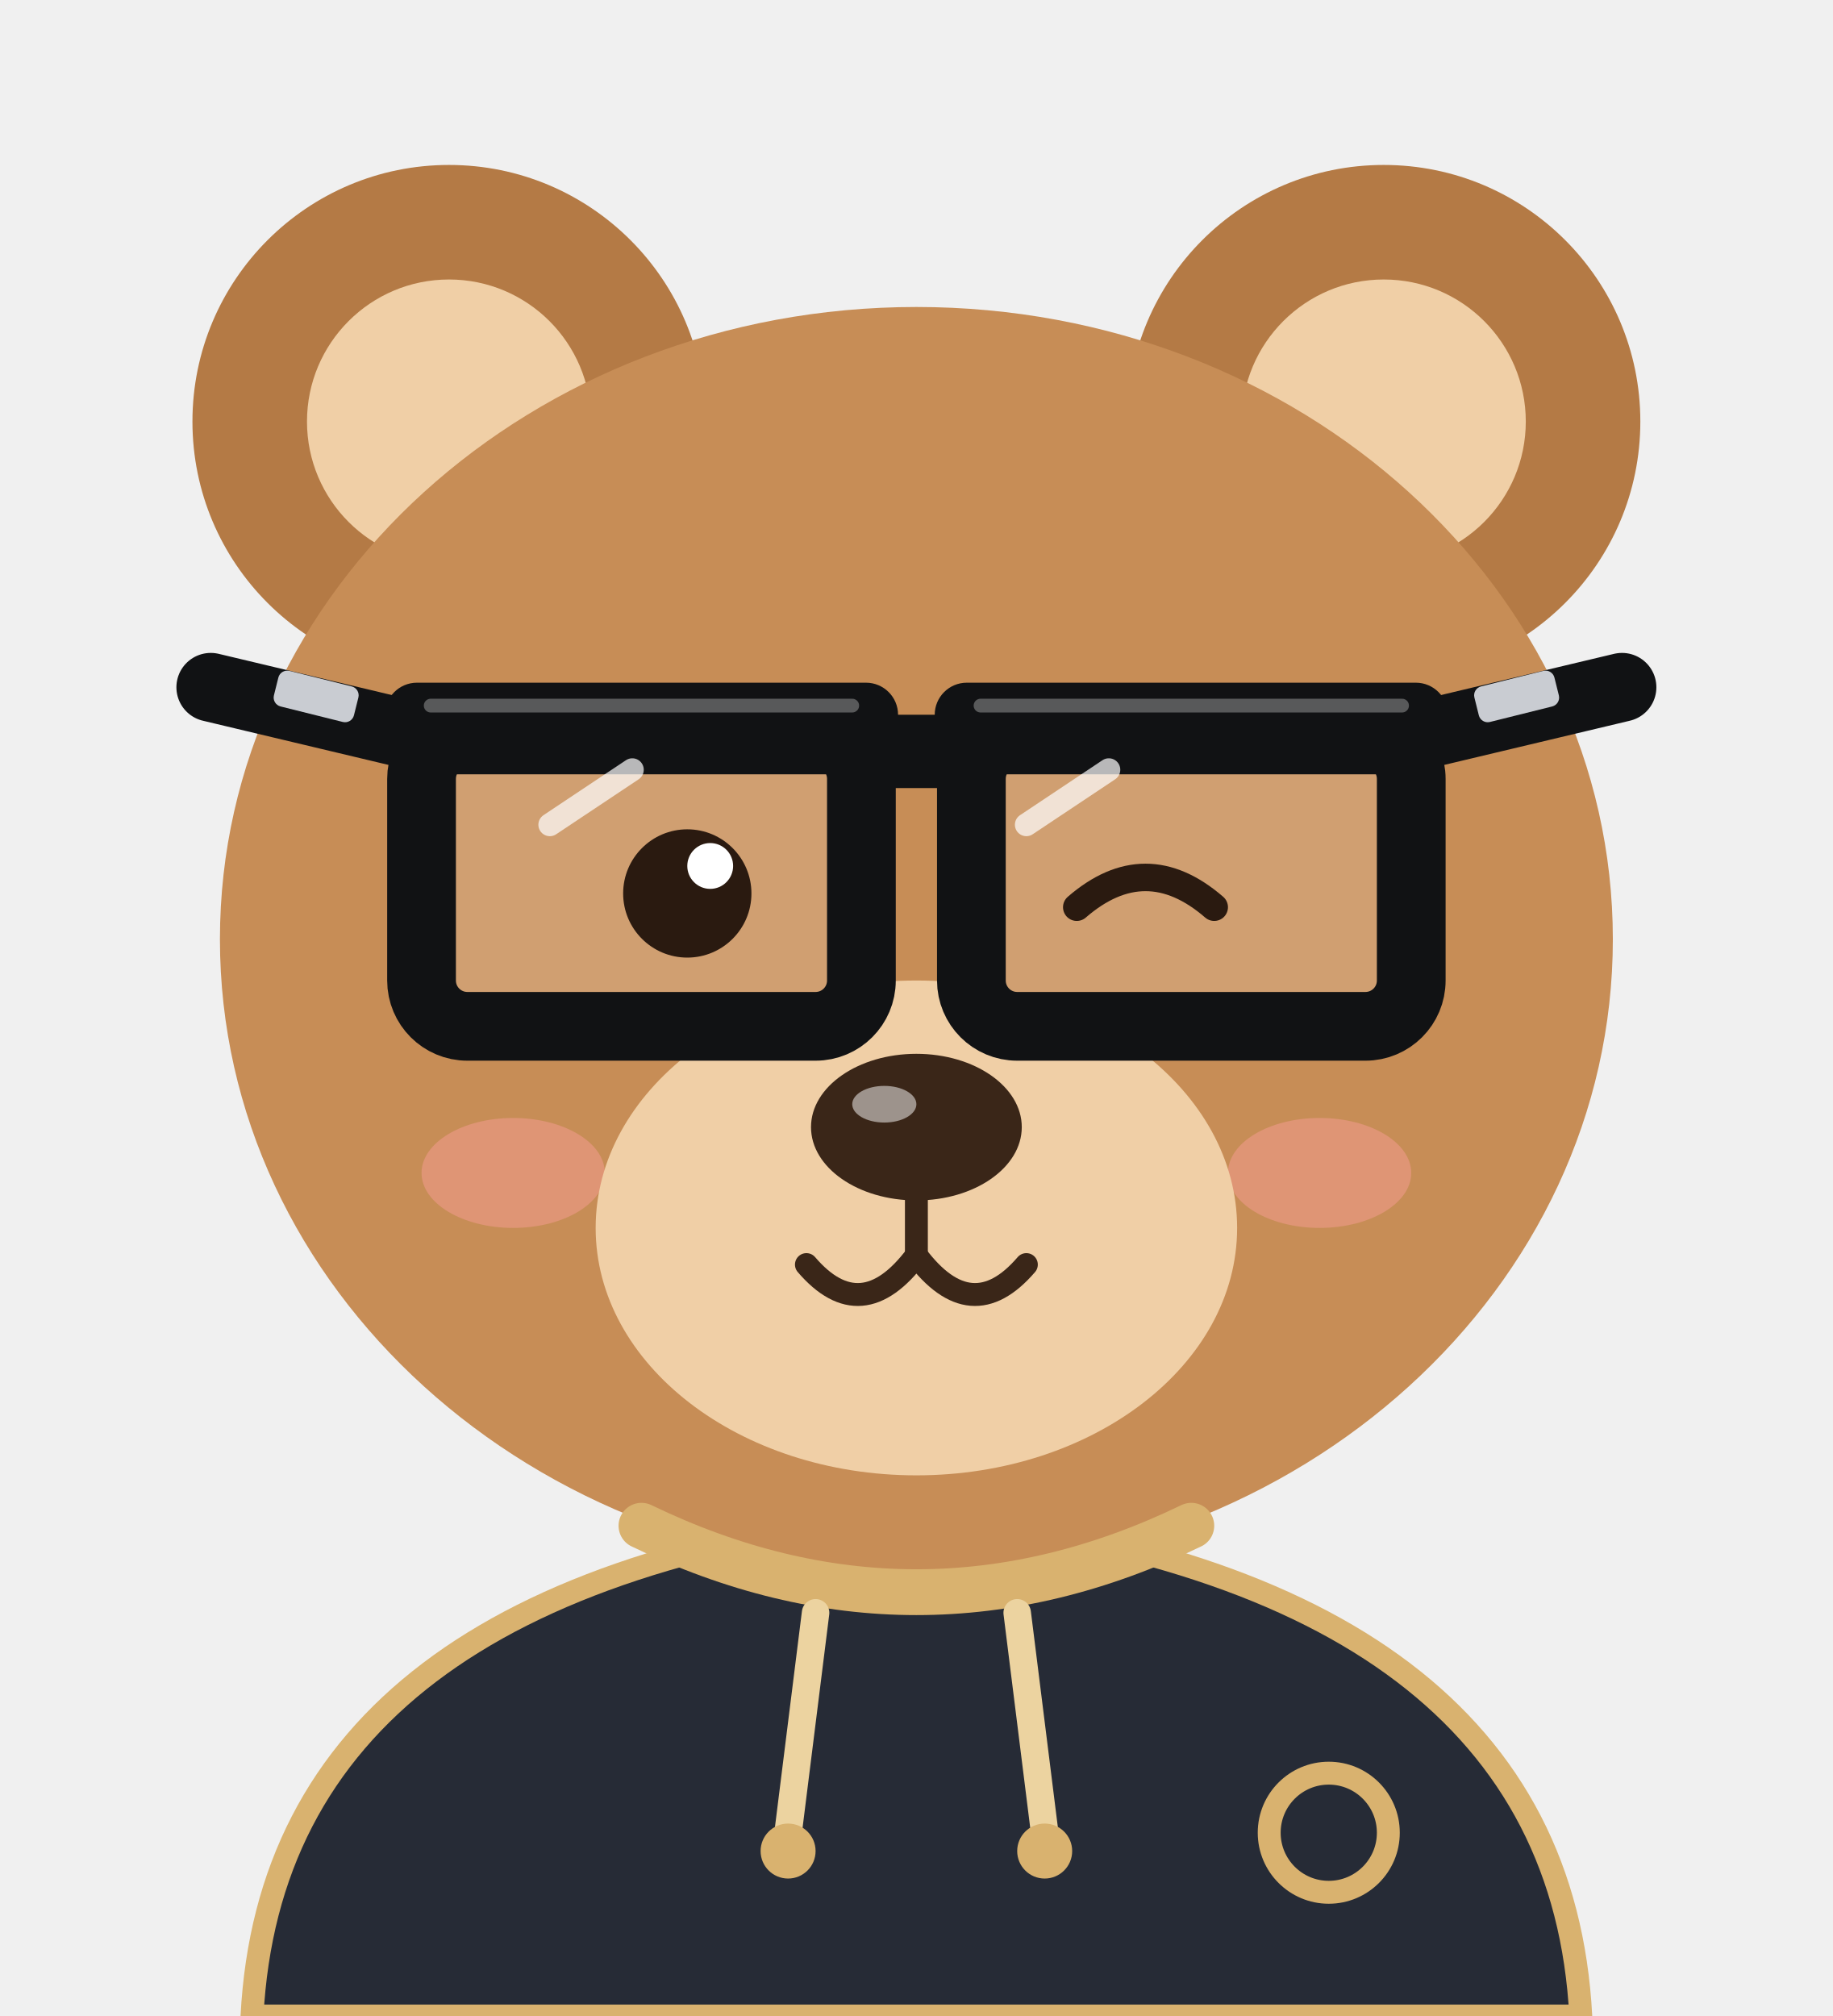
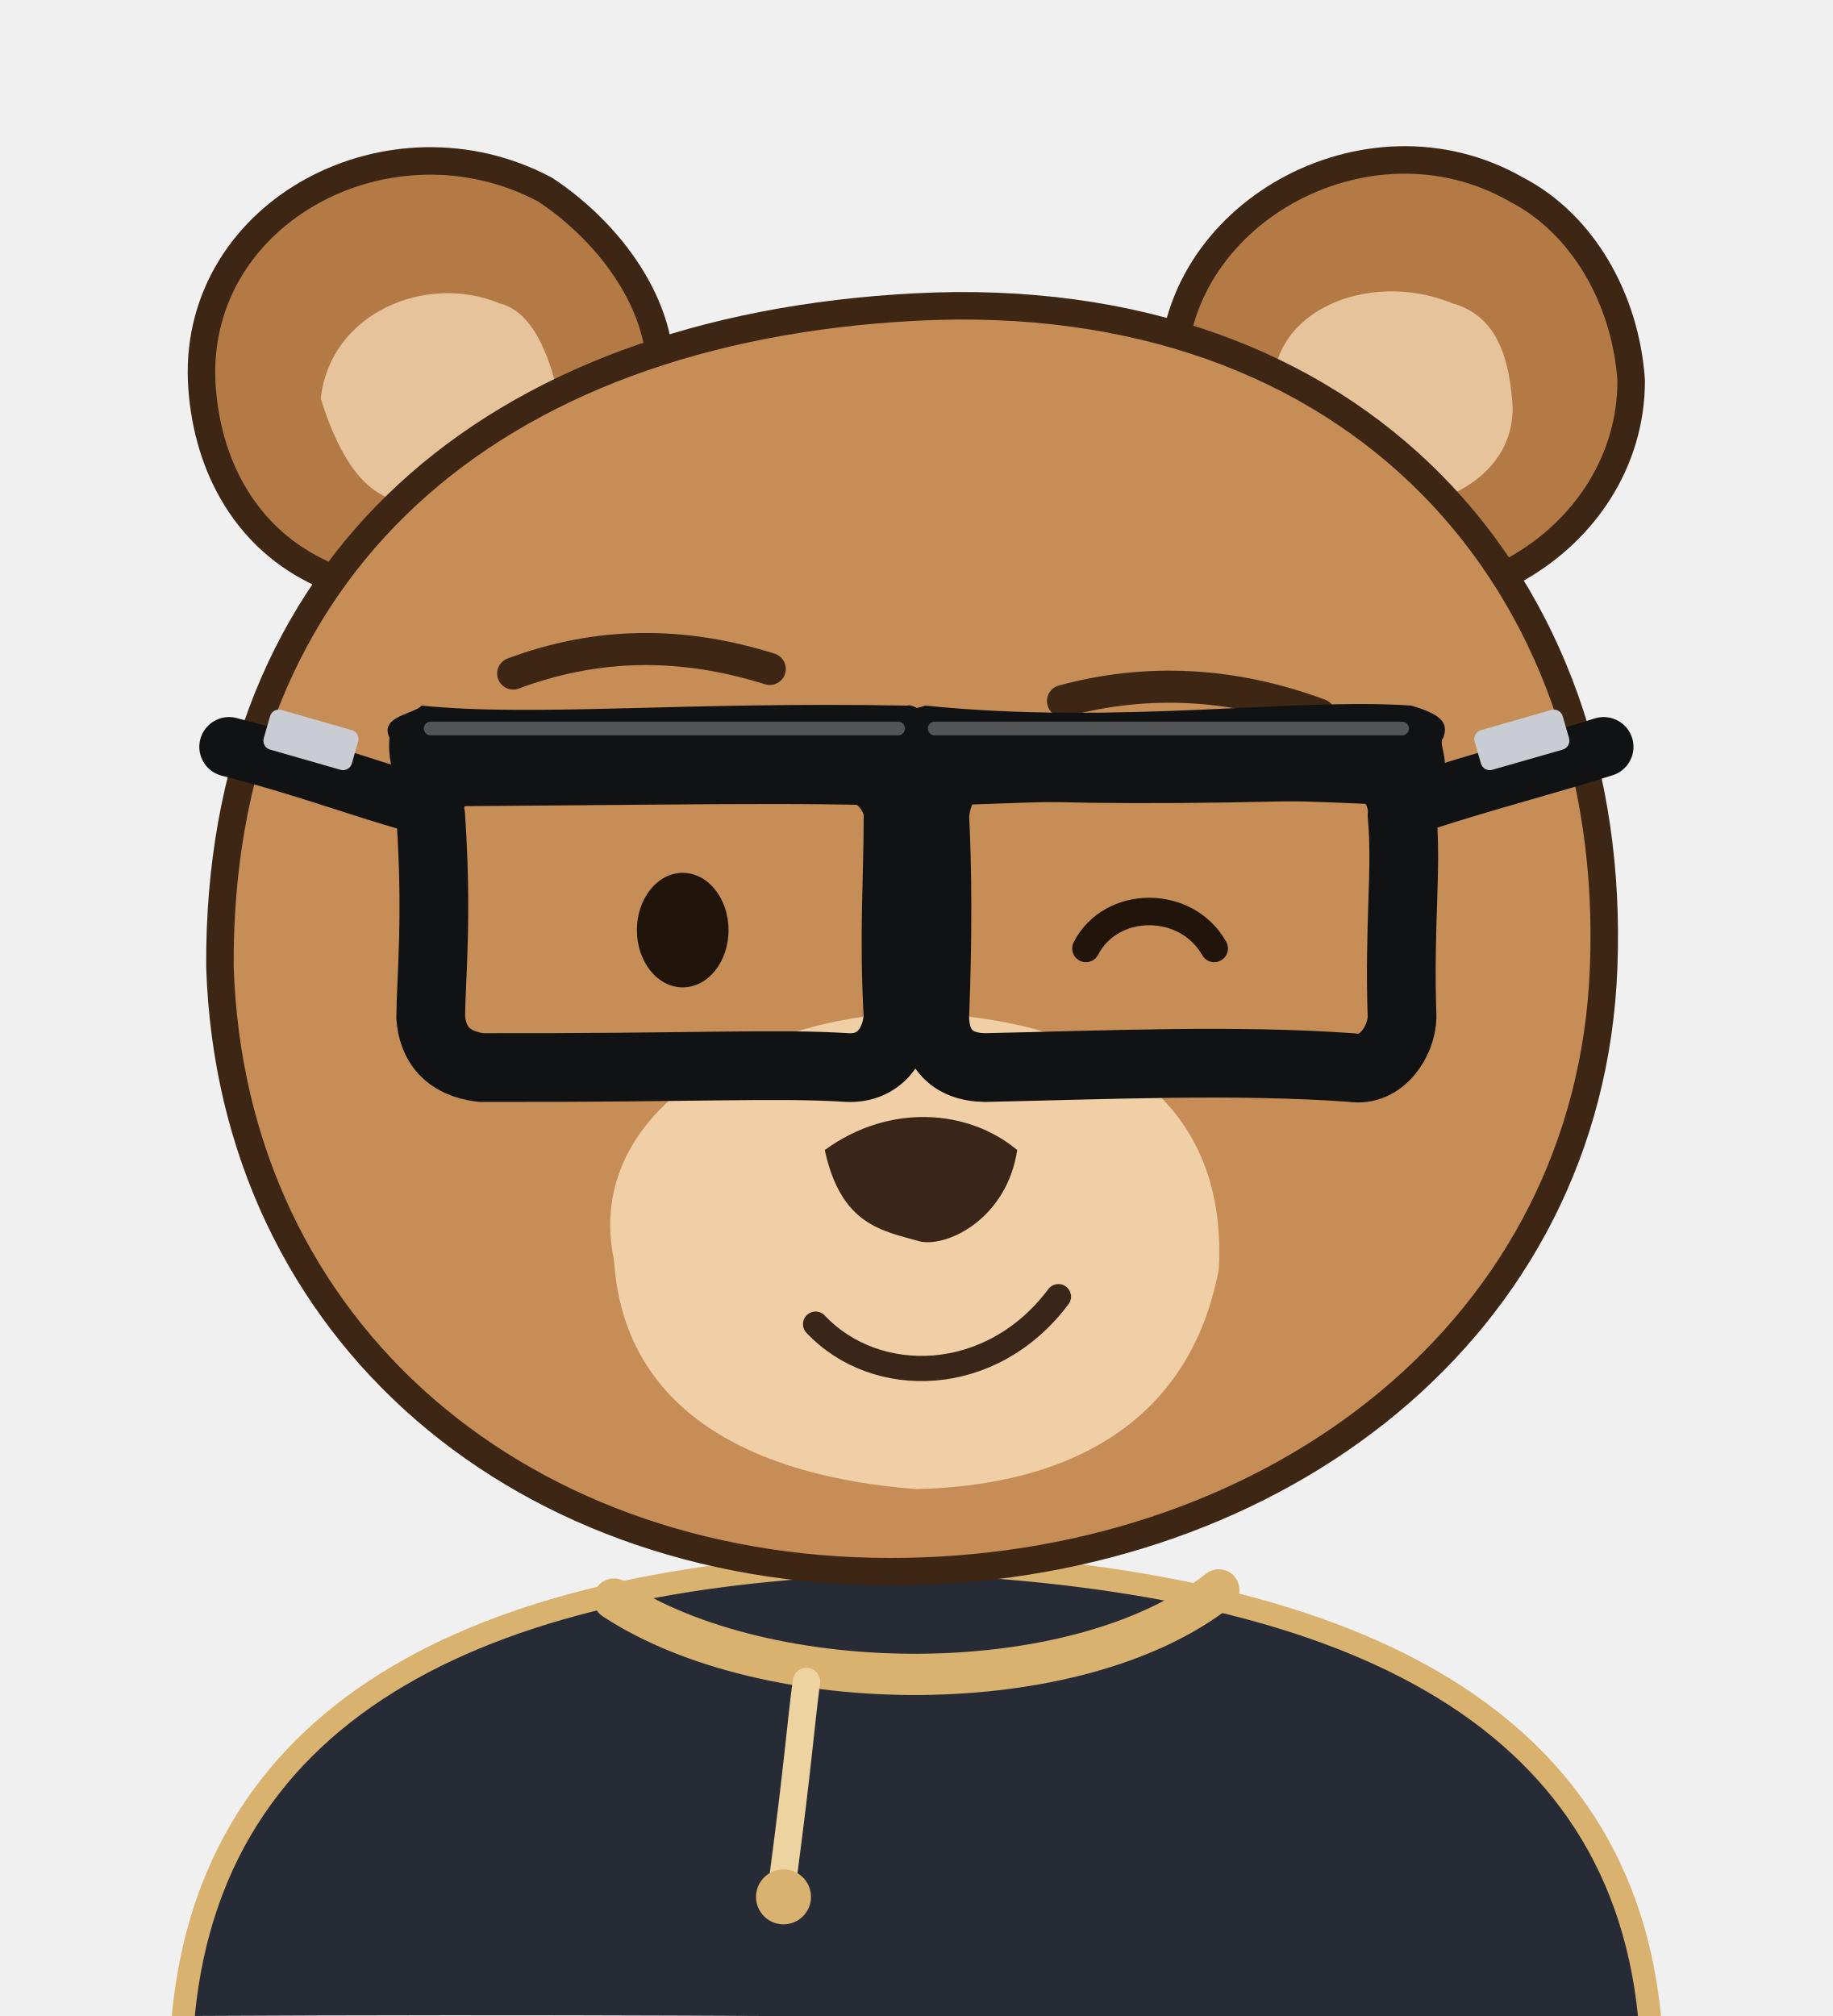
<svg xmlns="http://www.w3.org/2000/svg" viewBox="0 0 400 440" width="800" height="880">
  <style>
    .oreille { transform-box: fill-box; transform-origin: 50% 88%; animation: oreille 7s ease-in-out infinite; }
    .oreille.droite { animation-delay: 0.18s; }
    .oeil { transform-box: fill-box; transform-origin: 50% 50%; animation: cligne 5.2s infinite; }
    @keyframes cligne { 0%, 92%, 100% { transform: scaleY(1); } 95.5% { transform: scaleY(0.08); } }
    @keyframes oreille { 0%, 84%, 100% { transform: rotate(0deg); } 89% { transform: rotate(-8deg); } 94% { transform: rotate(5deg); } }
    @media (prefers-reduced-motion: reduce) { .oreille, .oeil { animation: none; } }
  </style>
-   <g class="oreille">
-     <circle cx="98" cy="92" r="56" fill="#b47a45" />
-     <circle cx="98" cy="92" r="31" fill="#f0cfa6" />
+   <g transform="translate(-56 -51)">
+     <path d="M96 491 C102 420.4, 169.8 395.8, 256 392 C342.4 396, 407.7 422.2, 416 491 C338 493.1, 261.4 490.1, 96 491" fill="#262b36" />
+     <path d="M96 491 C102.8 419.6, 168.4 393.3, 256 392 M256 392 C343.4 395.6, 409 421, 416 491" fill="none" stroke="#d9b26f" stroke-width="5" stroke-linecap="round" stroke-linejoin="round" />
+     <path d="M190 400 C223.4 422, 290.9 422.5, 322 398" fill="none" stroke="#d9b26f" stroke-width="9" stroke-linecap="round" stroke-linejoin="round" />
+     <path d="M232 418 C230.8 427.1, 230.1 436.6, 227 460" fill="none" stroke="#ecd3a0" stroke-width="6" stroke-linecap="round" stroke-linejoin="round" />
+     <circle cx="227" cy="465" r="6" fill="#d9b26f" />
+     <g class="oreille">
+       <g>
+         <path d="M100 134 C101.9 96.1, 138.8 75, 175 92.4 C190.3 100.9, 201 113.8, 200 134 C200.1 170.7, 158.3 191.9, 125 175.6 C112 169.3, 97.3 154.1, 100 134 C100 134, 100 134, 100 134" fill="#b47a45" />
+         <path d="M100 134 C98.6 96.9, 141.4 74.5, 175 92.4 M175 92.4 C189.2 101.8, 201.1 118, 200 134 M200 134 C200.9 170.6, 158.2 192.9, 125 175.6 M125 175.6 C109 167.7, 100.8 151.7, 100 134 M100 134 C100 134, 100 134, 100 134" fill="none" stroke="#3d2614" stroke-width="6" stroke-linecap="round" stroke-linejoin="round" />
+       </g>
+       <path d="M126 138 C128.1 119.1, 149.2 110.6, 165 117.2 C173.3 119.2, 176.6 131.5, 178 138 C179.1 157.6, 158.6 170.6, 139 158.8 C131.8 154.8, 127.9 144, 126 138 C126 138, 126 138, 126 138" fill="#e6c39a" />
+     </g>
+     <g class="oreille droite">
+       <g>
+         <path d="M312 134 C308.8 97.2, 350.6 71.6, 387 92.4 C403.9 101, 412.9 113.9, 412 134 C413.1 168.4, 367.3 195.6, 337 175.6 C323.6 169.6, 309.7 148.6, 312 134 C312 134, 312 134, 312 134" fill="#b47a45" />
+         <path d="M312 134 C310.9 98.1, 354.3 73.6, 387 92.4 M387 92.4 C401.5 99.9, 410.8 116.4, 412 134 M412 134 C412.1 169.4, 370.9 194.1, 337 175.6 M337 175.6 C320.9 167.2, 311.3 152.4, 312 134 M312 134 C312 134, 312 134, 312 134" fill="none" stroke="#3d2614" stroke-width="6" stroke-linecap="round" stroke-linejoin="round" />
+       </g>
+       <path d="M334 138 C331.9 119.2, 354.4 109.6, 373 117.2 C382.2 119.8, 385.1 128.1, 386 138 C388.1 157.2, 363.3 166.8, 347 158.8 C338.8 156.4, 333.5 145.9, 334 138 C334 138, 334 138, 334 138" fill="#e6c39a" />
+     </g>
+     <g>
+       <path d="M256 118 C354.8 111.7, 408.1 180.1, 406 262 C400.7 340, 335.5 395, 254 394 C170.1 397.9, 103 342.7, 104 262 C100.3 174.5, 164.6 121.2, 256 118 C256 118, 256 118, 256 118" fill="#c78d56" />
+       <path d="M256 118 C352.3 113.1, 409.2 177.9, 406 262 M406 262 C403.1 341, 334.5 392.5, 254 394 M254 394 C170.7 395.6, 106.6 342.1, 104 262 M104 262 C103.5 174.5, 162.9 122.8, 256 118 M256 118 C256 118, 256 118, 256 118" fill="none" stroke="#3d2614" stroke-width="6" stroke-linecap="round" stroke-linejoin="round" />
+     </g>
+     <path d="M190 326 C183 292.5, 222.3 272.5, 256 272 C295 273.4, 324.1 289.7, 322 328 C315.8 361, 290 375.2, 256 376 C220.6 373.3, 192.1 359.3, 190 326 C190 326, 190 326, 190 326" fill="#f0cfa6" />
+     <path d="M168 198 C186.5 191.1, 204.9 191, 224 197" fill="none" stroke="#3d2614" stroke-width="7" stroke-linecap="round" stroke-linejoin="round" />
+     <path d="M288 204 C306.4 199, 325.2 200, 344 207" fill="none" stroke="#3d2614" stroke-width="7" stroke-linecap="round" stroke-linejoin="round" />
+     <g class="oeil">
+       <ellipse cx="205" cy="254" rx="10" ry="12.5" fill="#21140b" />
+     </g>
+     <path d="M293 258 C298.5 247.3, 314.9 247.2, 321 258" fill="none" stroke="#21140b" stroke-width="6" stroke-linecap="round" stroke-linejoin="round" />
+     <path d="M161 218 C190.1 216.4, 215.6 218.5, 241 218 M241 218 C247.4 218.6, 252.1 224.3, 252 229 M252 229 C252 243.1, 251 254.5, 252 273 M252 273 C251.5 279, 247.9 284.3, 241 284 M241 284 C225.3 283, 207.6 284.1, 161 284 M161 284 C153.5 283.1, 150.4 278.7, 150 273 M150 273 C150.1 264, 151.5 251.2, 150 229 M150 229 C148.7 222.2, 155.4 217.6, 161 218 M161 218 C161 218, 161 218, 161 218" fill="none" stroke="#111214" stroke-width="15" stroke-linecap="round" stroke-linejoin="round" />
+     <path d="M271 218 C290.4 218.9, 311.3 219.2, 351 218 M351 218 C357.9 216.5, 362.6 223.8, 362 229 M362 229 C363.1 240.9, 361.3 252.7, 362 273 M362 273 C361.9 278, 357.7 285.1, 351 284 M351 284 C325.6 282.2, 298.7 283.4, 271 284 M271 284 C263.5 283.9, 260.1 279.5, 260 273 M260 273 C260.7 255.6, 260.6 240.4, 260 229 M260 229 C260.6 222, 264.7 216.7, 271 218 M271 218 C271 218, 271 218, 271 218" fill="none" stroke="#111214" stroke-width="15" stroke-linecap="round" stroke-linejoin="round" />
+     <path d="M148 205 C173 207.5, 204.3 204.1, 254 205 C255.4 204.3, 262 209, 261 212 C259.9 215.2, 259.9 218.9, 261 220 C262.2 223.8, 259.4 224.4, 254 227 C231.2 226, 202.7 226.7, 148 227 C144.5 227.3, 139.4 223.1, 141 220 C142 217.5, 140.6 217.4, 141 212 C138.7 207.3, 146.6 206.8, 148 205 C148 205, 148 205, 148 205" fill="#111214" />
+     <path d="M258 205 C300 209.3, 338.3 203.2, 364 205 C370.5 206.9, 372.2 208.7, 371 212 C369.8 213.2, 372.2 216.4, 371 220 C369.9 224.9, 367.3 228.6, 364 227 C333.7 225.1, 301.5 225.1, 258 227 C252.7 227.6, 247.8 221.9, 251 220 C251.3 218.4, 251.7 216.2, 251 212 C249.9 206, 253.6 206.4, 258 205 C258 205, 258 205, 258 205" fill="#111214" />
+     <path d="M252 214 C255.4 214.1, 258 213.4, 260 214 C261.7 213.2, 264.5 215.3, 263 217 C262.2 219.1, 263.5 221.2, 263 225 C261.4 228.5, 263.6 228.6, 260 228 C258.5 228.6, 255.4 228.3, 252 228 C250.3 229.7, 248.7 226.8, 249 225 C249.5 223, 249.3 220.8, 249 217 C247.6 213.7, 251.1 212, 252 214 C252 214, 252 214, 252 214" fill="#111214" />
+     <path d="M146 226 C134.7 222.9, 122.8 218.3, 106 214" fill="none" stroke="#111214" stroke-width="13" stroke-linecap="round" stroke-linejoin="round" />
+     <path d="M366 226 C380.3 221.3, 394.2 217.8, 406 214" fill="none" stroke="#111214" stroke-width="13" stroke-linecap="round" stroke-linejoin="round" />
+     <rect x="114" y="208" width="20" height="9" rx="2" fill="#c9ccd2" transform="rotate(16 124 212)" />
+     <rect x="378" y="208" width="20" height="9" rx="2" fill="#c9ccd2" transform="rotate(-16 388 212)" />
+     <path d="M150 210 L252 210 M260 210 L362 210" fill="none" stroke="#ffffff" stroke-opacity="0.28" stroke-width="3" stroke-linecap="round" />
+     <path d="M236 302 C250.3 291.6, 267.5 293.2, 278 302 C275.8 316.7, 263.2 323.1, 257 322 C248.4 319.6, 239.6 318.4, 236 302 C236 302, 236 302, 236 302" fill="#3a2618" />
+     <path d="M234 340 C247.2 354, 272.4 353.5, 287 334" fill="none" stroke="#3a2618" stroke-width="5.5" stroke-linecap="round" stroke-linejoin="round" />
  </g>
-   <g class="oreille droite">
-     <circle cx="302" cy="92" r="56" fill="#b47a45" />
-     <circle cx="302" cy="92" r="31" fill="#f0cfa6" />
-   </g>
-   <path d="M55 440 Q60 345 200 330 Q340 345 345 440 Z" fill="#262b36" stroke="#d9b26f" stroke-width="5" stroke-linejoin="round" />
-   <ellipse cx="200" cy="205" rx="152" ry="138" fill="#c78d56" />
-   <path d="M140 333 Q200 362 260 333" fill="none" stroke="#d9b26f" stroke-width="10" stroke-linecap="round" />
-   <path d="M178 352 L172 400" stroke="#ecd3a0" stroke-width="6" stroke-linecap="round" />
-   <path d="M222 352 L228 400" stroke="#ecd3a0" stroke-width="6" stroke-linecap="round" />
-   <circle cx="172" cy="404" r="6" fill="#d9b26f" />
-   <circle cx="228" cy="404" r="6" fill="#d9b26f" />
-   <circle cx="290" cy="400" r="13" fill="none" stroke="#d9b26f" stroke-width="5" />
-   <ellipse cx="112" cy="256" rx="20" ry="12" fill="#f29a8e" opacity="0.55" />
-   <ellipse cx="288" cy="256" rx="20" ry="12" fill="#f29a8e" opacity="0.55" />
-   <ellipse cx="200" cy="268" rx="70" ry="54" fill="#f0cfa6" />
-   <rect x="92" y="160" width="96" height="64" rx="10" fill="#ffffff" fill-opacity="0.16" />
-   <rect x="212" y="160" width="96" height="64" rx="10" fill="#ffffff" fill-opacity="0.16" />
-   <g class="oeil">
-     <circle cx="150" cy="195" r="14" fill="#2a1a10" />
-     <circle cx="155" cy="189" r="5" fill="#ffffff" />
-   </g>
-   <path d="M235 198 Q250 185 265 198" stroke="#2a1a10" stroke-width="6" fill="none" stroke-linecap="round" />
-   <rect x="92" y="160" width="96" height="64" rx="10" fill="none" stroke="#111214" stroke-width="15" />
-   <rect x="212" y="160" width="96" height="64" rx="10" fill="none" stroke="#111214" stroke-width="15" />
-   <rect x="84" y="149" width="112" height="20" rx="7" fill="#111214" />
-   <rect x="204" y="149" width="112" height="20" rx="7" fill="#111214" />
-   <rect x="190" y="156" width="20" height="16" rx="3" fill="#111214" />
-   <path d="M88 160 L46 150" stroke="#111214" stroke-width="15" stroke-linecap="round" />
-   <path d="M312 160 L354 150" stroke="#111214" stroke-width="15" stroke-linecap="round" />
-   <rect x="60" y="148" width="18" height="8" rx="2" fill="#c9ccd2" transform="rotate(14 69 152)" />
-   <rect x="322" y="148" width="18" height="8" rx="2" fill="#c9ccd2" transform="rotate(-14 331 152)" />
-   <path d="M94 154 L186 154" stroke="#ffffff" stroke-opacity="0.3" stroke-width="3" stroke-linecap="round" />
-   <path d="M214 154 L306 154" stroke="#ffffff" stroke-opacity="0.3" stroke-width="3" stroke-linecap="round" />
-   <path d="M120 180 L138 168" stroke="#ffffff" stroke-opacity="0.7" stroke-width="5" stroke-linecap="round" />
-   <path d="M224 180 L242 168" stroke="#ffffff" stroke-opacity="0.7" stroke-width="5" stroke-linecap="round" />
-   <ellipse cx="200" cy="246" rx="23" ry="16" fill="#3a2618" />
-   <ellipse cx="193" cy="241" rx="7" ry="4" fill="#ffffff" opacity="0.5" />
-   <path d="M200 261 L200 273" stroke="#3a2618" stroke-width="5" stroke-linecap="round" />
-   <path d="M176 276 Q188 290 200 274 Q212 290 224 276" stroke="#3a2618" stroke-width="5" fill="none" stroke-linecap="round" stroke-linejoin="round" />
</svg>
